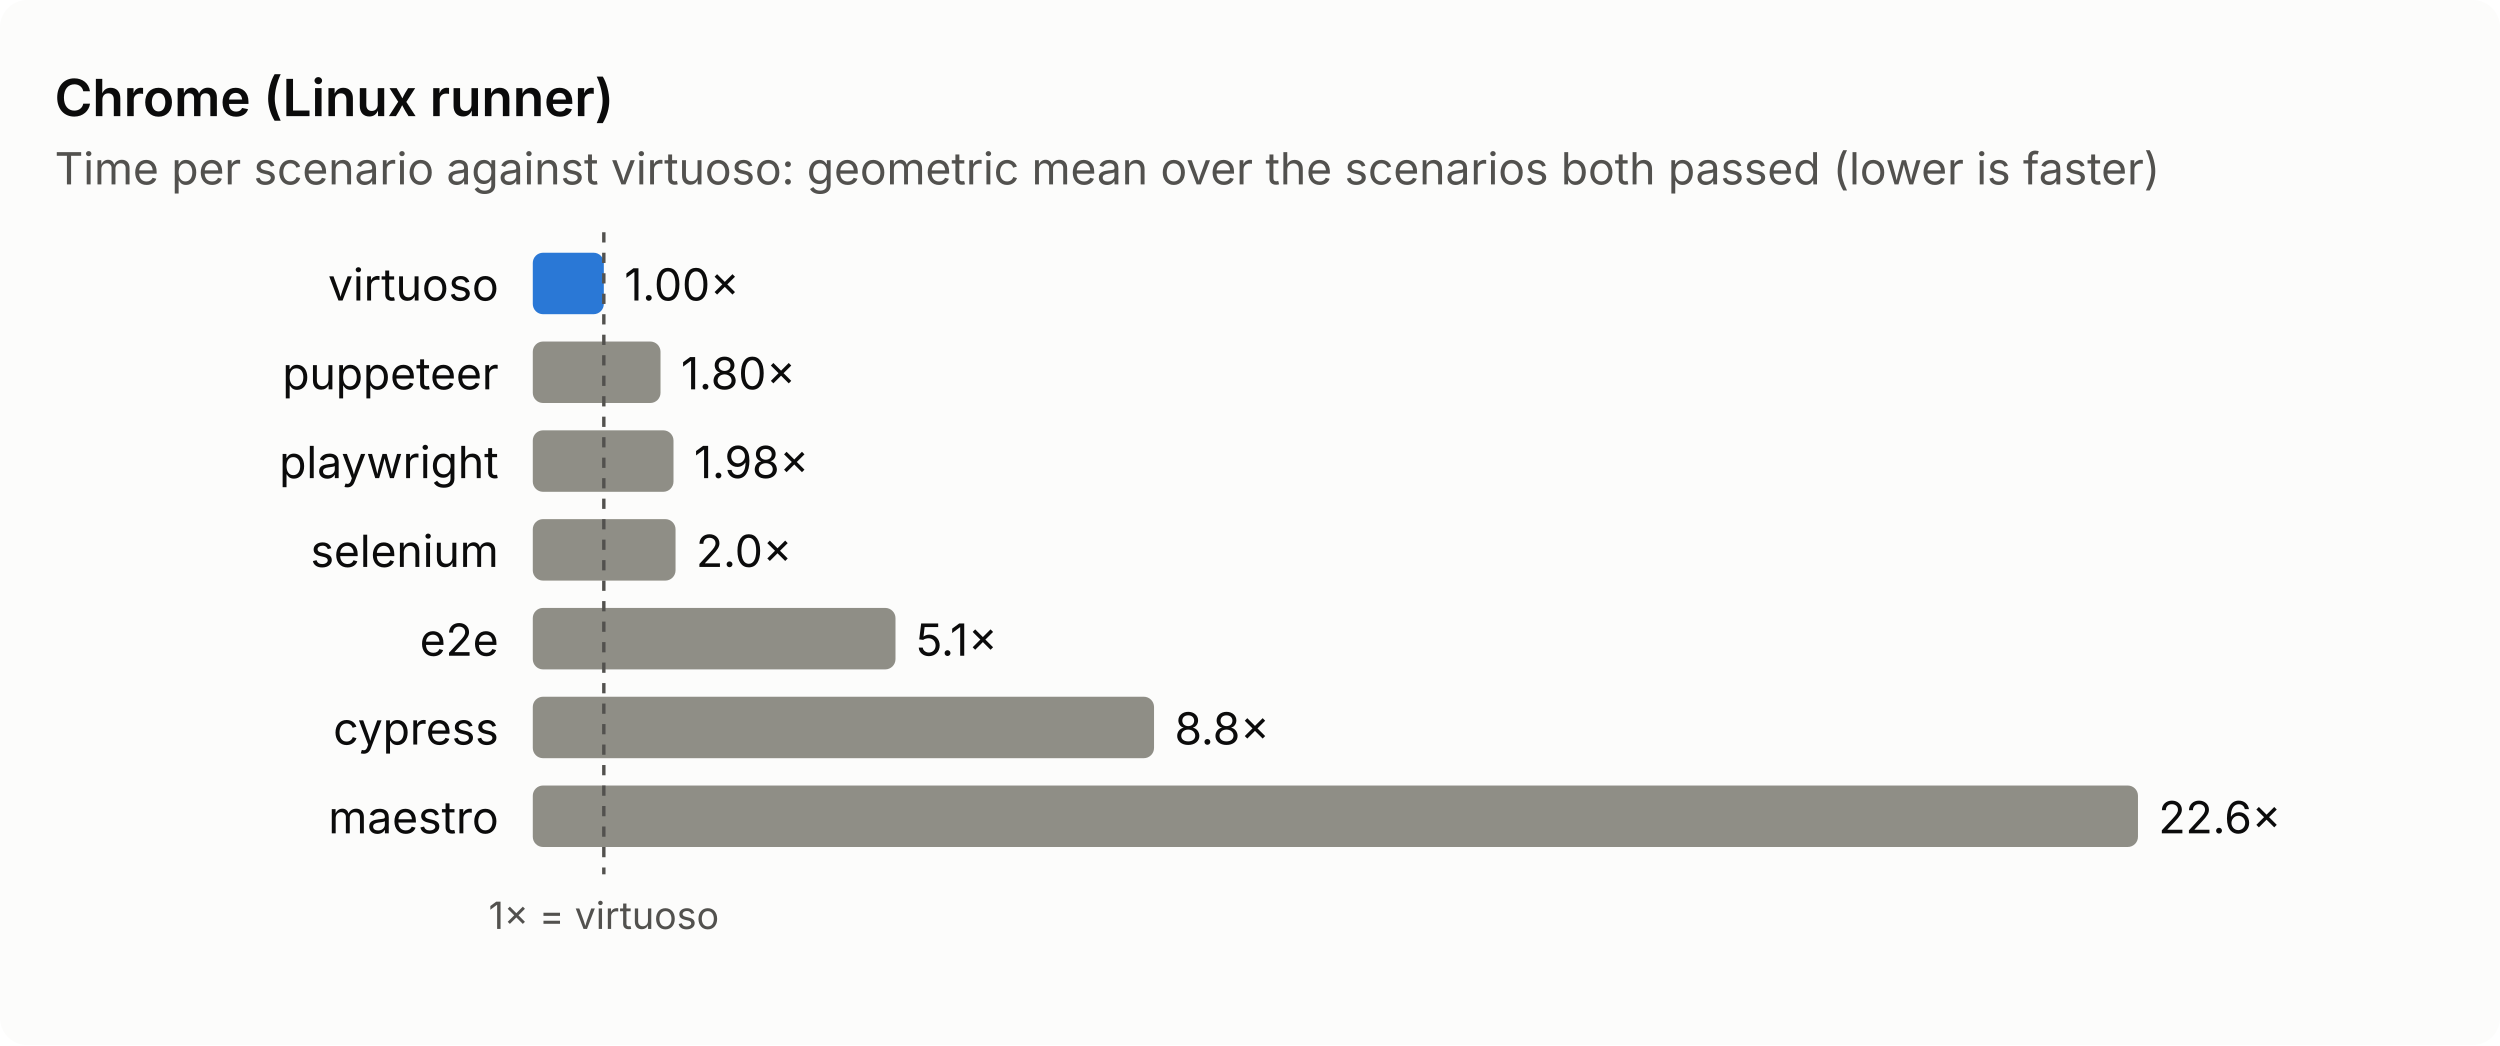
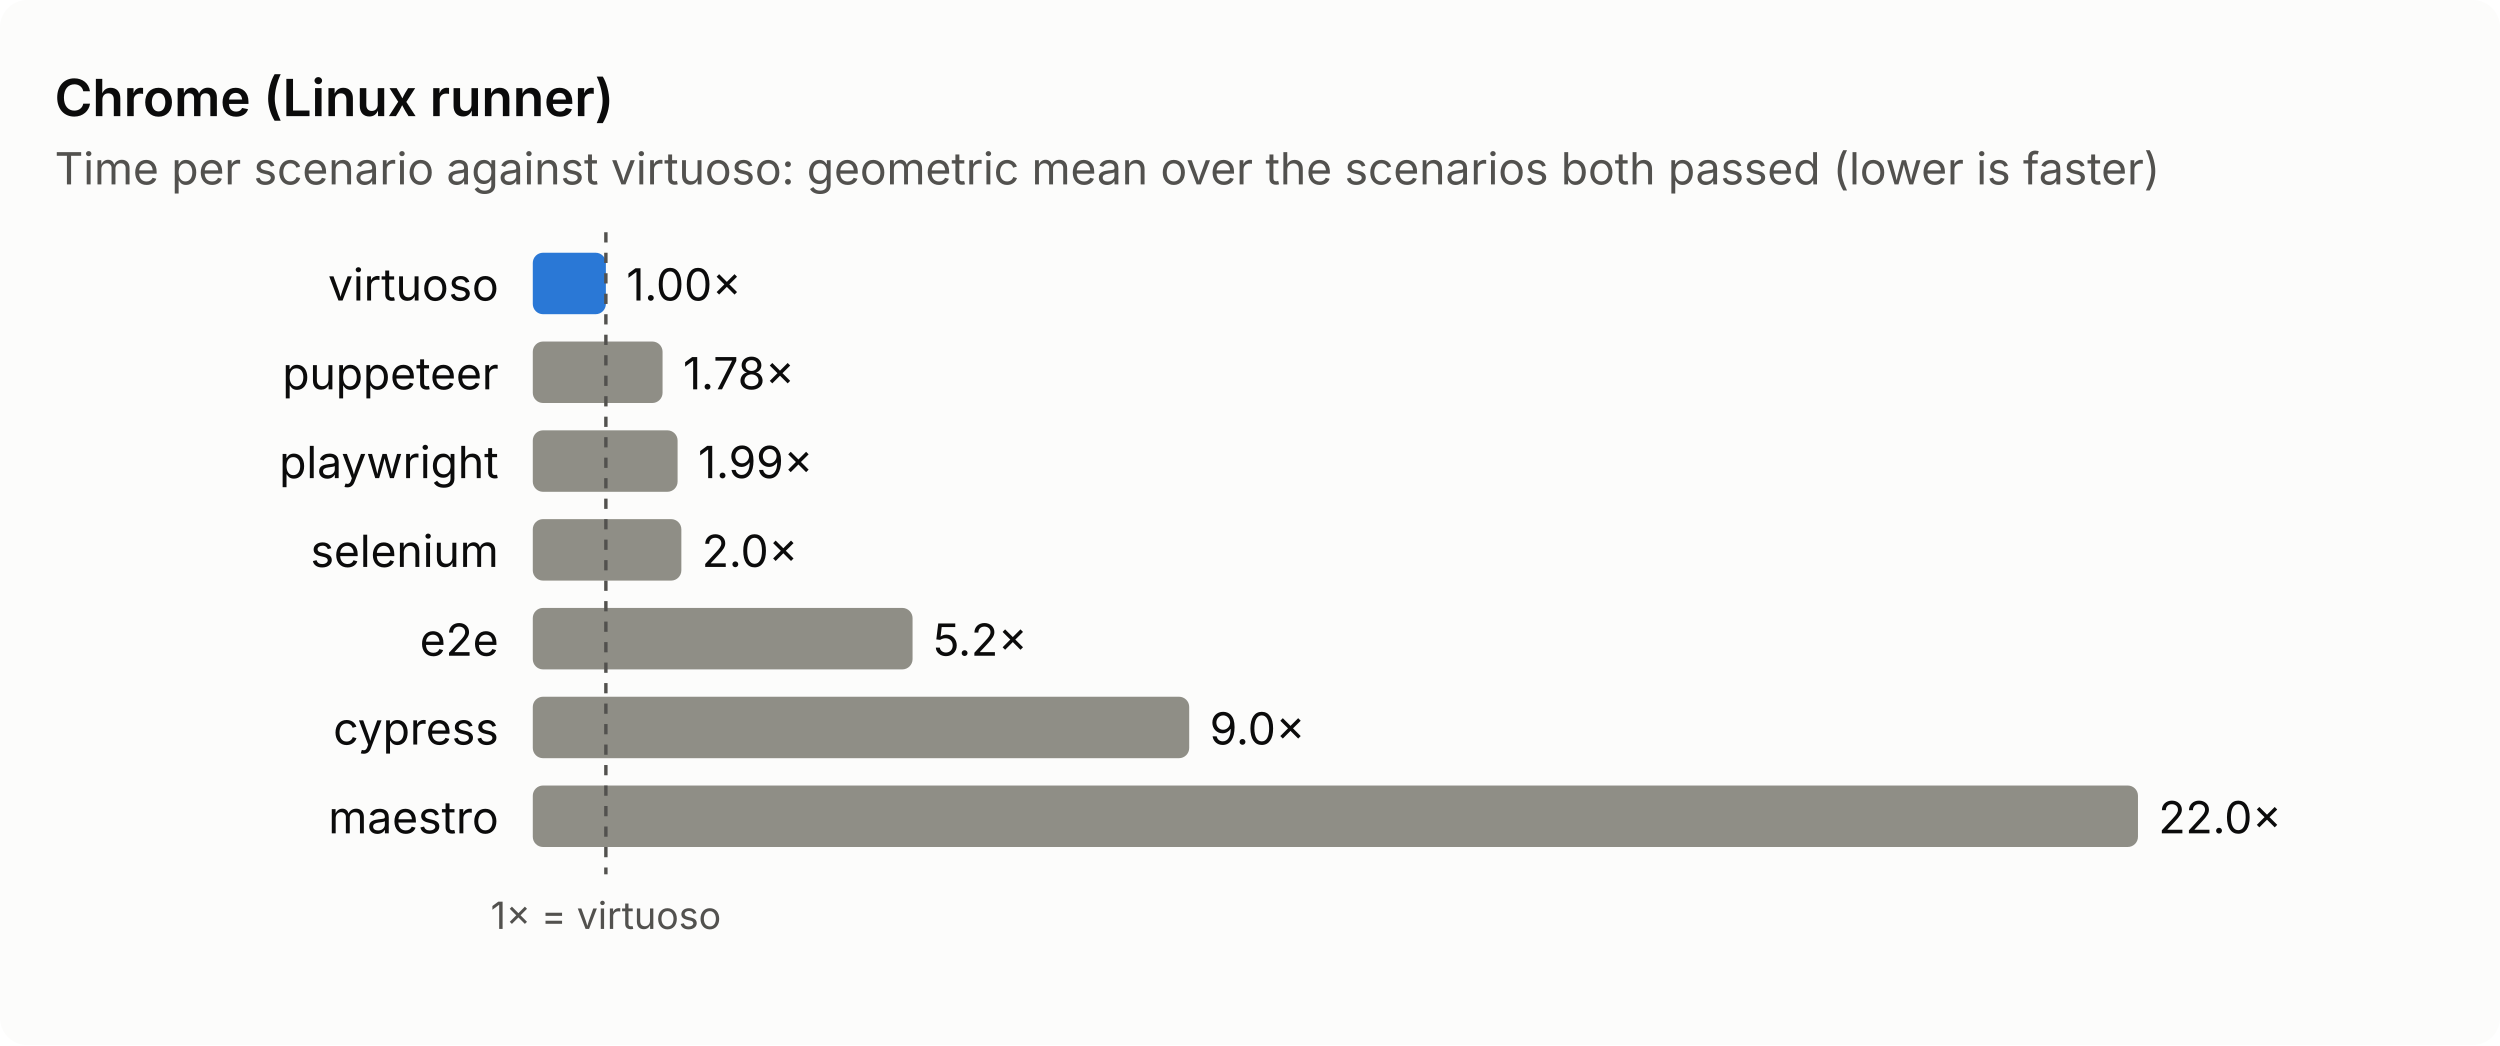
<svg xmlns="http://www.w3.org/2000/svg" viewBox="0 0 732 306" width="732" height="306" role="img" aria-label="Chrome (Linux runner): time per scenario against virtuoso">
  <style>text{font:13px system-ui,-apple-system,'Segoe UI',sans-serif;fill:#0b0b0b}.sub,.axis{fill:#52514e}.axis{font-size:11px}.title{font-size:15px;font-weight:600}.bg{fill:#fcfcfb}.bar{fill:#8f8e86}.base{fill:#2a78d6}.ref{stroke:#52514e;stroke-dasharray:3 3}@media (prefers-color-scheme: dark){.bg{fill:#1a1a19}text{fill:#f0efec}.sub,.axis{fill:#c3c2b7}.base{fill:#3987e5}.ref{stroke:#c3c2b7}}</style>
  <rect class="bg" width="732" height="306" rx="8" />
  <text class="title" x="16" y="34.0">Chrome (Linux runner)</text>
  <text class="sub" x="16" y="54.0">Time per scenario against virtuoso: geometric mean over the scenarios both passed (lower is faster)</text>
  <text x="146.0" y="88.0" text-anchor="end">virtuoso</text>
-   <rect class="bar base" x="156" y="74.0" width="20.8" height="18" rx="3" />
-   <text x="182.8" y="88.0">1.00×</text>
+   <rect class="bar base" x="156" y="74.0" width="21.4" height="18" rx="3" />
+   <text x="183.4" y="88.0">1.00×</text>
  <text x="146.0" y="114.0" text-anchor="end">puppeteer</text>
-   <rect class="bar" x="156" y="100.0" width="37.4" height="18" rx="3" />
-   <text x="199.4" y="114.0">1.80×</text>
+   <rect class="bar" x="156" y="100.0" width="38.0" height="18" rx="3" />
+   <text x="200.0" y="114.0">1.78×</text>
  <text x="146.0" y="140.0" text-anchor="end">playwright</text>
-   <rect class="bar" x="156" y="126.0" width="41.2" height="18" rx="3" />
-   <text x="203.2" y="140.0">1.98×</text>
+   <rect class="bar" x="156" y="126.0" width="42.4" height="18" rx="3" />
+   <text x="204.4" y="140.0">1.99×</text>
  <text x="146.0" y="166.0" text-anchor="end">selenium</text>
-   <rect class="bar" x="156" y="152.0" width="41.8" height="18" rx="3" />
-   <text x="203.8" y="166.0">2.0×</text>
+   <rect class="bar" x="156" y="152.0" width="43.5" height="18" rx="3" />
+   <text x="205.5" y="166.0">2.0×</text>
  <text x="146.0" y="192.0" text-anchor="end">e2e</text>
-   <rect class="bar" x="156" y="178.0" width="106.2" height="18" rx="3" />
-   <text x="268.2" y="192.0">5.1×</text>
+   <rect class="bar" x="156" y="178.0" width="111.2" height="18" rx="3" />
+   <text x="273.2" y="192.0">5.2×</text>
  <text x="146.0" y="218.0" text-anchor="end">cypress</text>
-   <rect class="bar" x="156" y="204.0" width="181.9" height="18" rx="3" />
-   <text x="343.9" y="218.0">8.8×</text>
+   <rect class="bar" x="156" y="204.0" width="192.2" height="18" rx="3" />
+   <text x="354.2" y="218.0">9.0×</text>
  <text x="146.0" y="244.0" text-anchor="end">maestro</text>
  <rect class="bar" x="156" y="230.0" width="470.0" height="18" rx="3" />
-   <text x="632.0" y="244.0">22.6×</text>
-   <line class="ref" x1="176.8" y1="68.0" x2="176.8" y2="256.0" />
-   <text class="axis" x="176.8" y="272.0" text-anchor="middle">1× = virtuoso</text>
+   <text x="632.0" y="244.0">22.0×</text>
+   <line class="ref" x1="177.4" y1="68.0" x2="177.4" y2="256.0" />
+   <text class="axis" x="177.4" y="272.0" text-anchor="middle">1× = virtuoso</text>
</svg>
